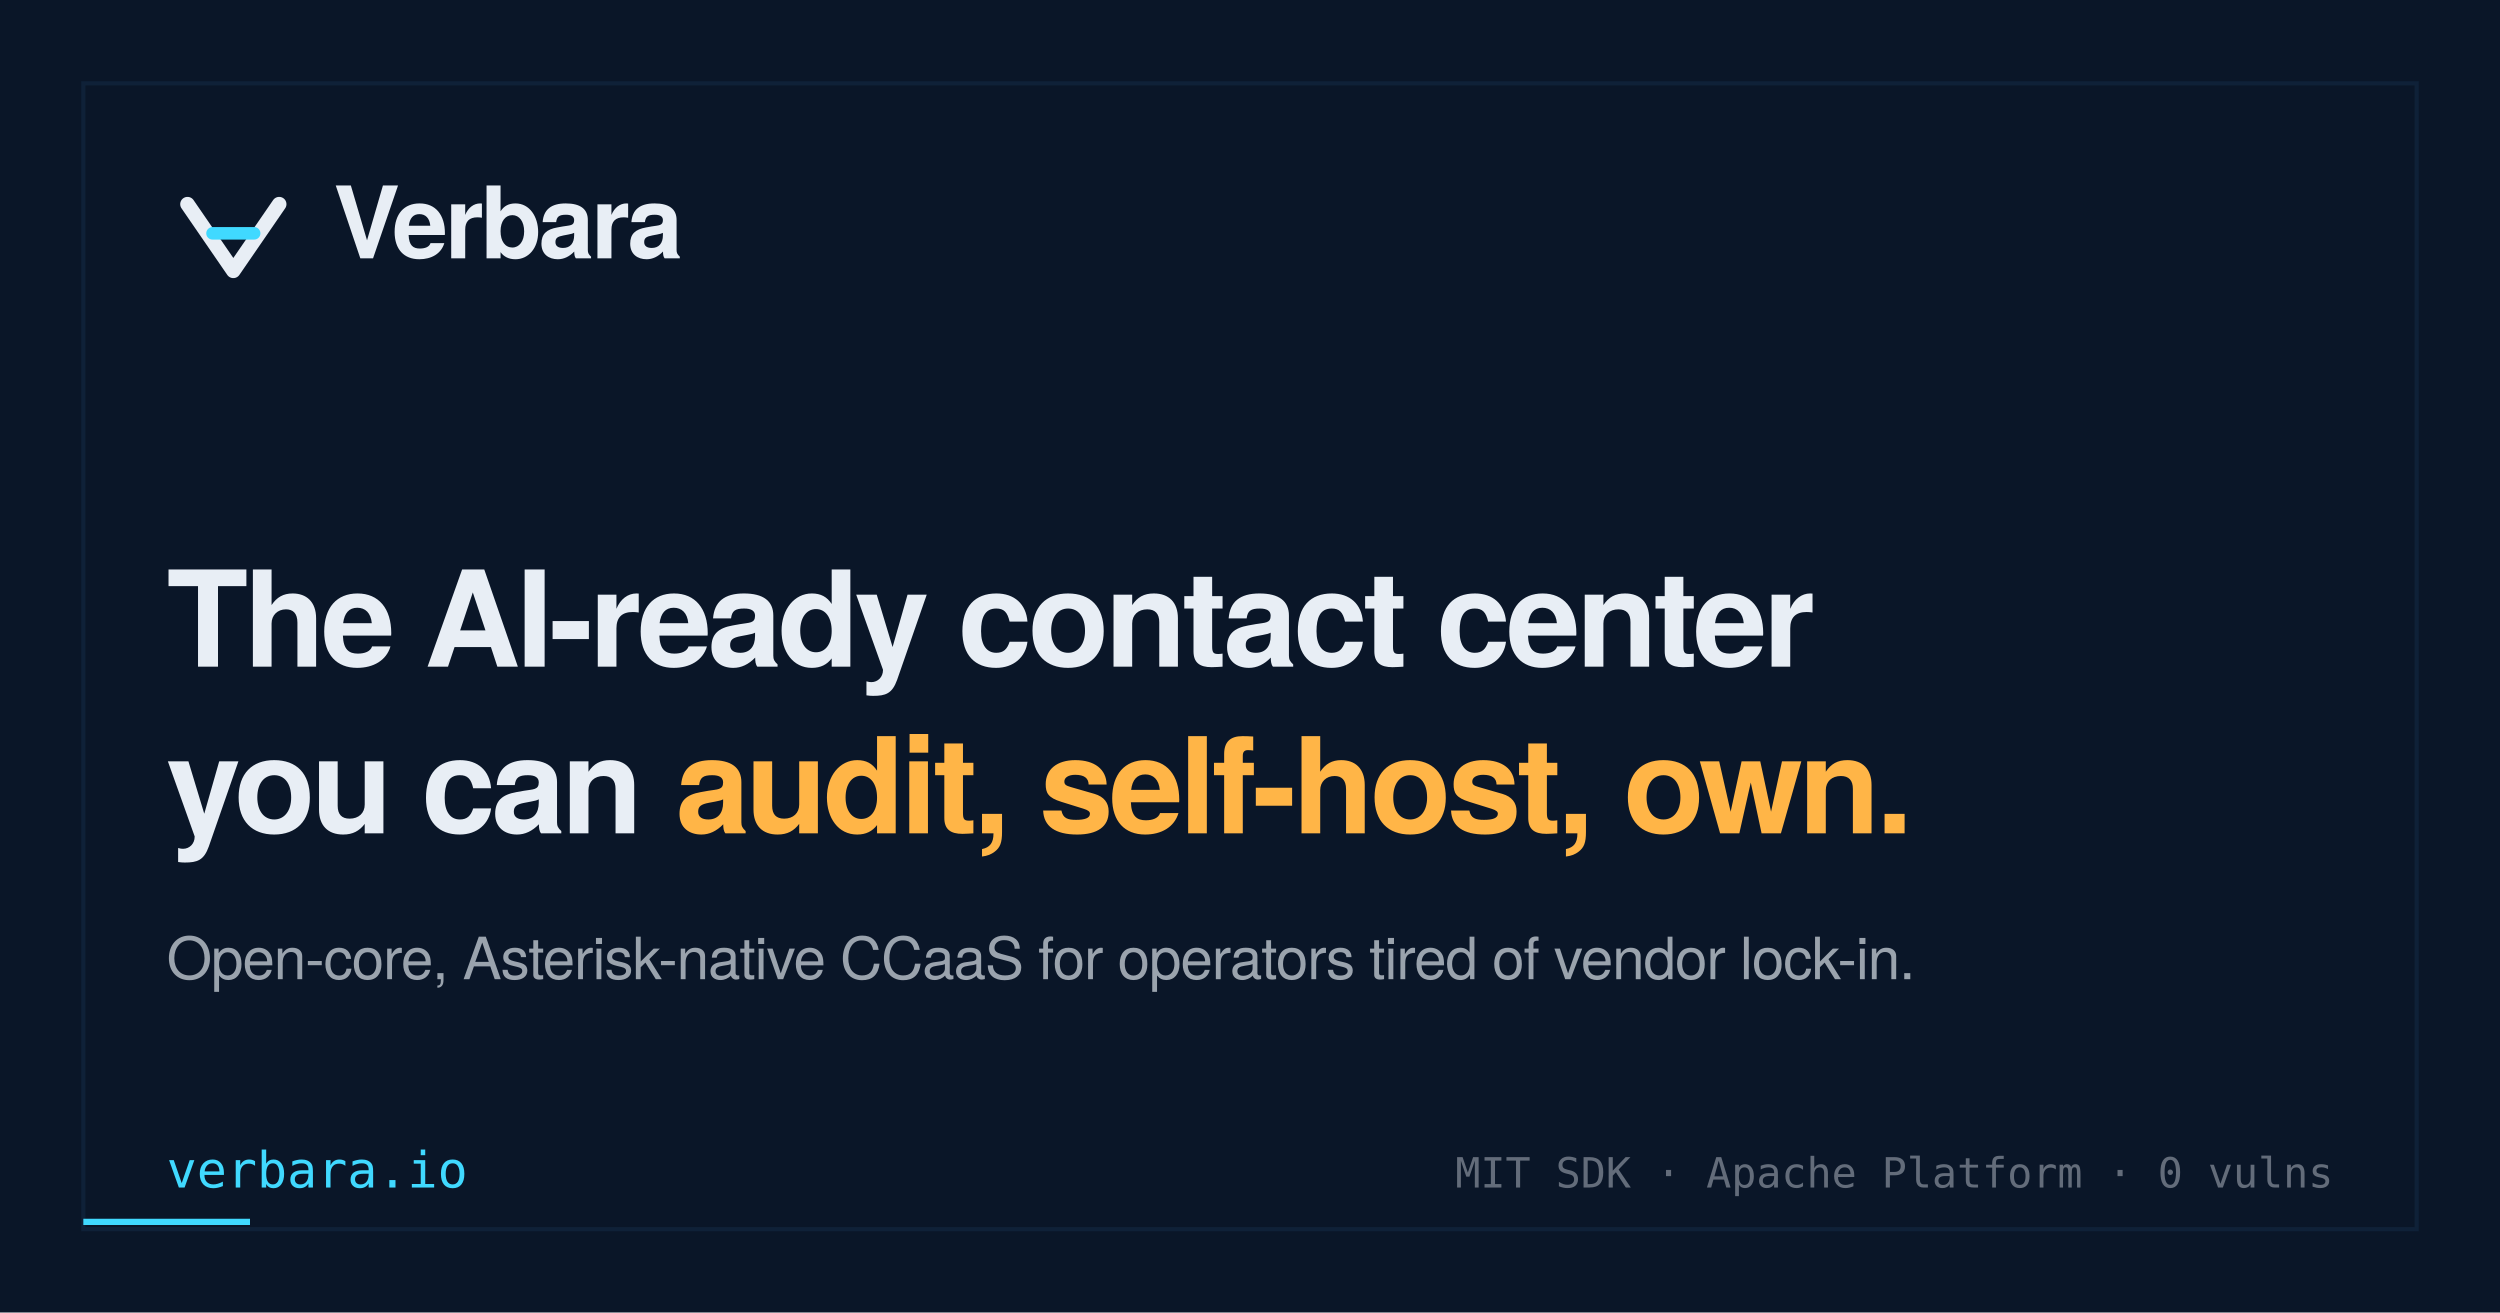
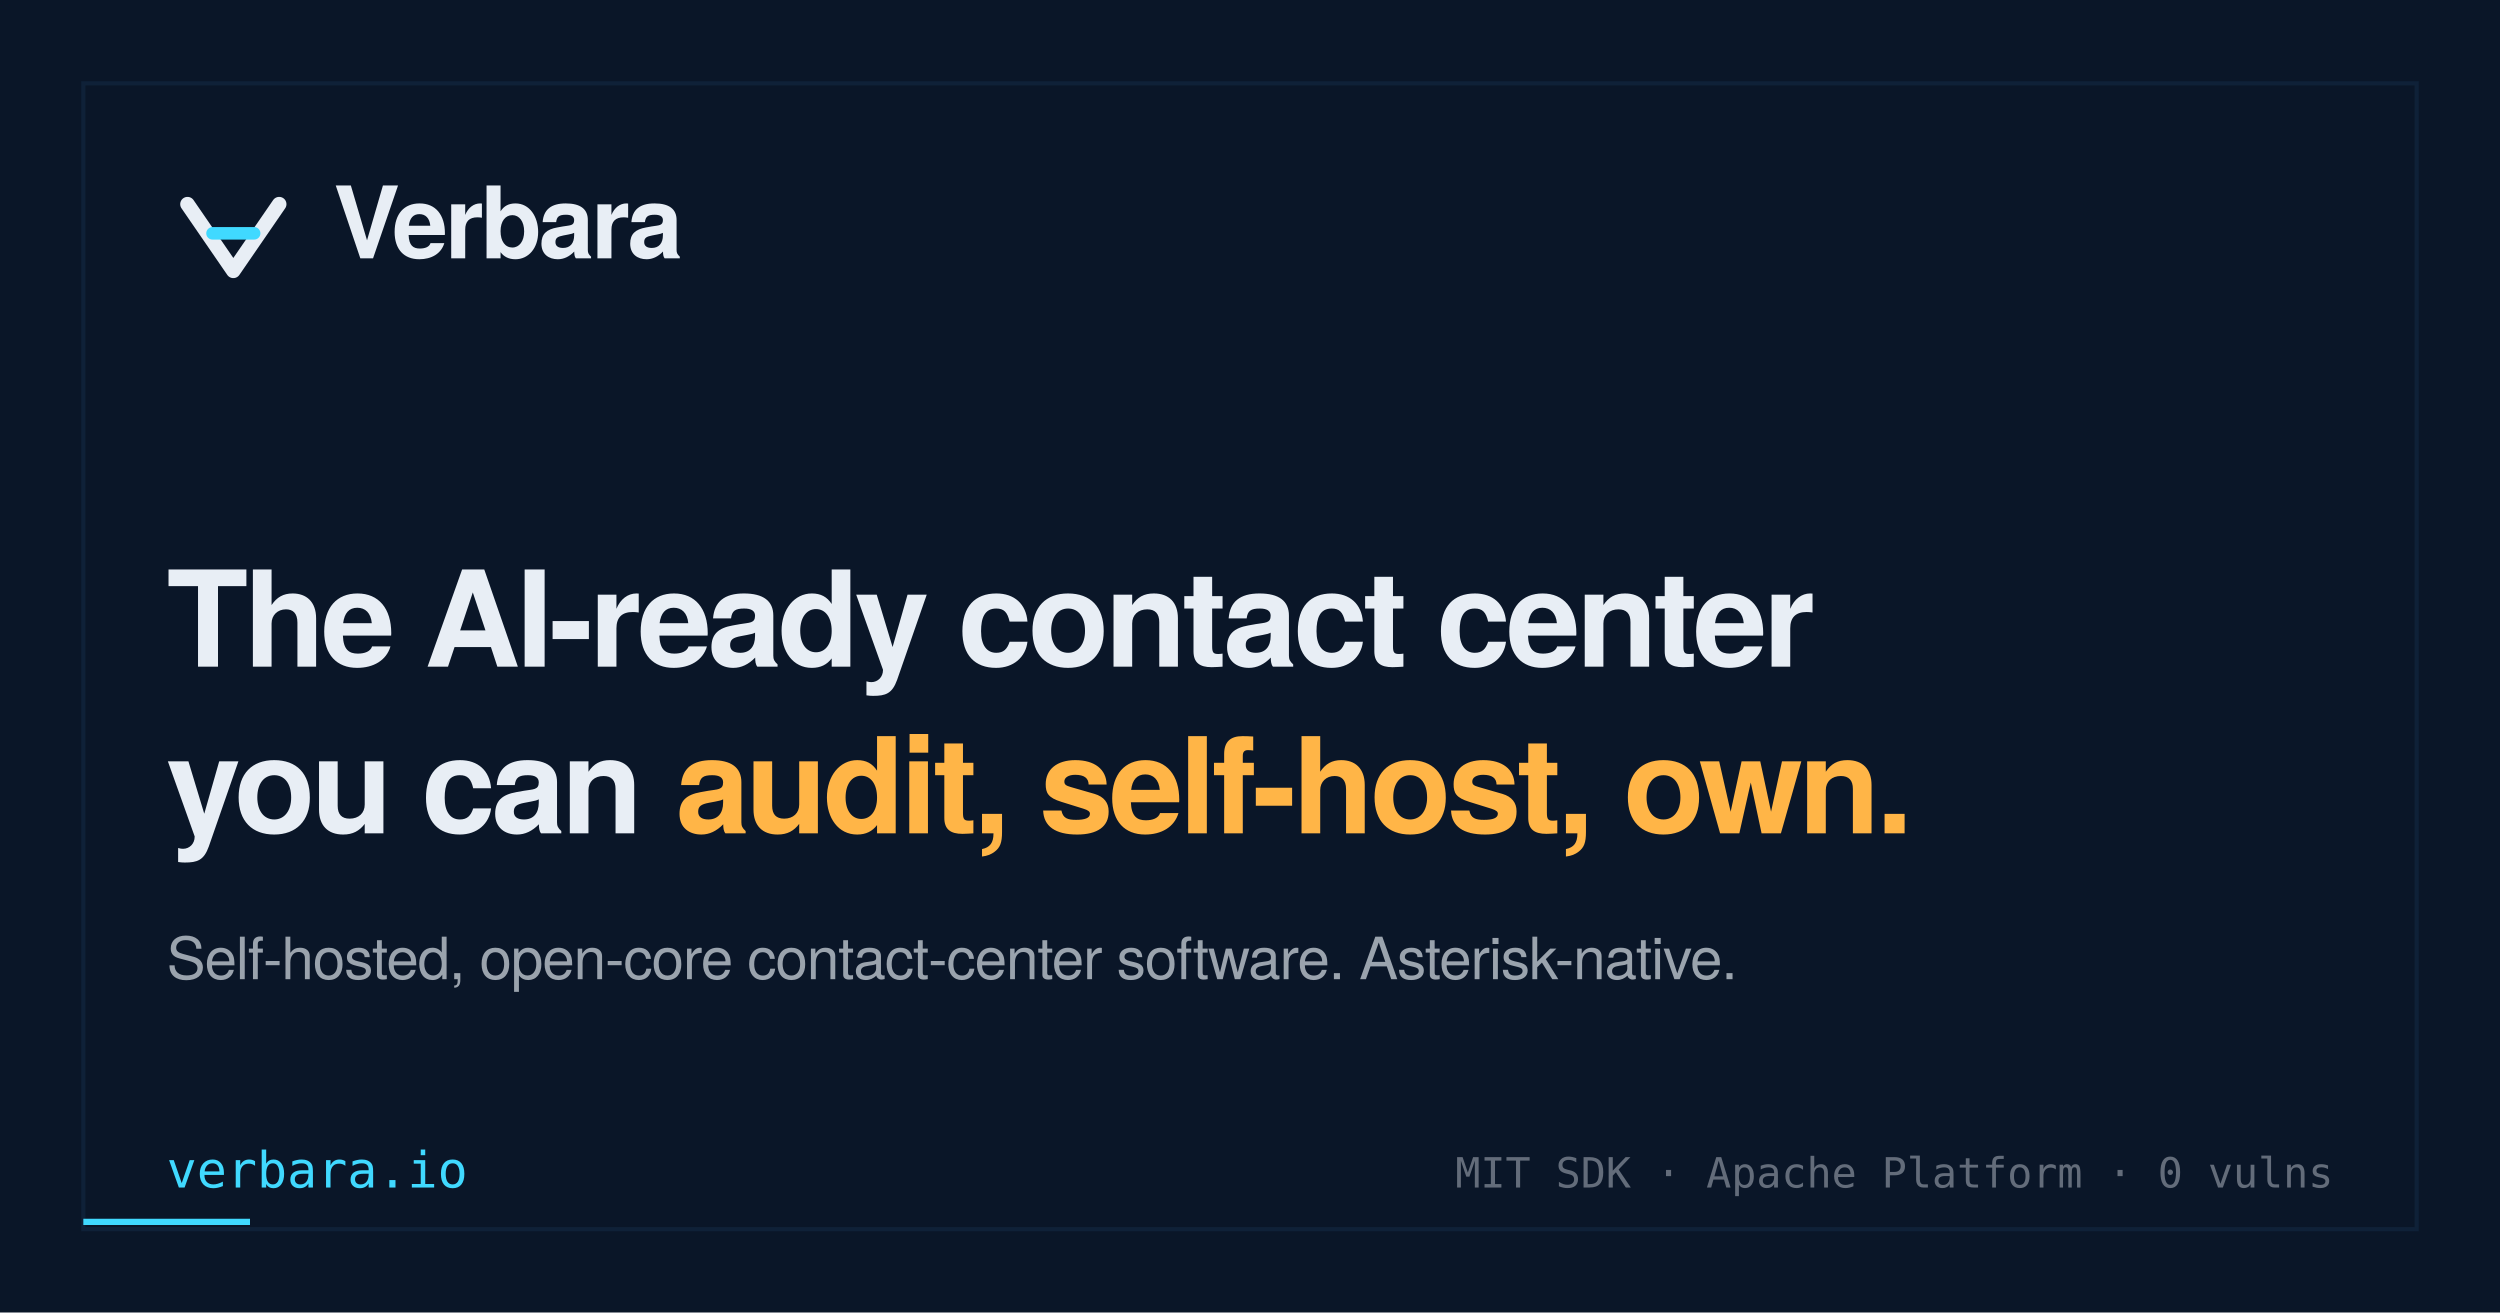
<svg xmlns="http://www.w3.org/2000/svg" width="1200" height="630" viewBox="0 0 1200 630">
  <rect width="1200" height="630" fill="#0a1628" />
  <rect x="40" y="40" width="1120" height="550" fill="none" stroke="#0f2138" stroke-width="2" />
  <g transform="translate(80 80)">
    <path d="M10 18 L32 50 L54 18" fill="none" stroke="#e8eef5" stroke-width="7" stroke-linecap="round" stroke-linejoin="round" />
    <path d="M22 32 H42" stroke="#40d9ff" stroke-width="6" stroke-linecap="round" />
  </g>
  <text x="160" y="124" font-family="'Geist Sans', 'Helvetica Neue', sans-serif" font-weight="700" font-size="48" letter-spacing="-1.5" fill="#e8eef5">Verbara</text>
  <text x="80" y="320" font-family="'Geist Sans', 'Helvetica Neue', sans-serif" font-weight="700" font-size="64" letter-spacing="-2" fill="#e8eef5">The AI-ready contact center</text>
  <text x="80" y="400" font-family="'Geist Sans', 'Helvetica Neue', sans-serif" font-weight="700" font-size="64" letter-spacing="-2" fill="#e8eef5">you can <tspan fill="#ffb547">audit, self-host, own.</tspan>
  </text>
-   <text x="80" y="470" font-family="'Geist Sans', 'Helvetica Neue', sans-serif" font-weight="500" font-size="28" letter-spacing="-0.5" fill="rgba(232,238,245,0.65)">Open-core, Asterisk-native CCaaS for operators tired of vendor lock-in.</text>
+   <text x="80" y="470" font-family="'Geist Sans', 'Helvetica Neue', sans-serif" font-weight="500" font-size="28" letter-spacing="-0.5" fill="rgba(232,238,245,0.65)">Self-hosted, open-core contact-center software. Asterisk-native.</text>
  <text x="80" y="570" font-family="'Geist Mono', 'Menlo', monospace" font-size="24" fill="#40d9ff">verbara.io</text>
  <text x="1120" y="570" text-anchor="end" font-family="'Geist Mono', 'Menlo', monospace" font-size="20" fill="rgba(232,238,245,0.4)">MIT SDK · Apache Platform · 0 vulns</text>
  <rect x="40" y="585" width="80" height="3" fill="#40d9ff" />
</svg>
